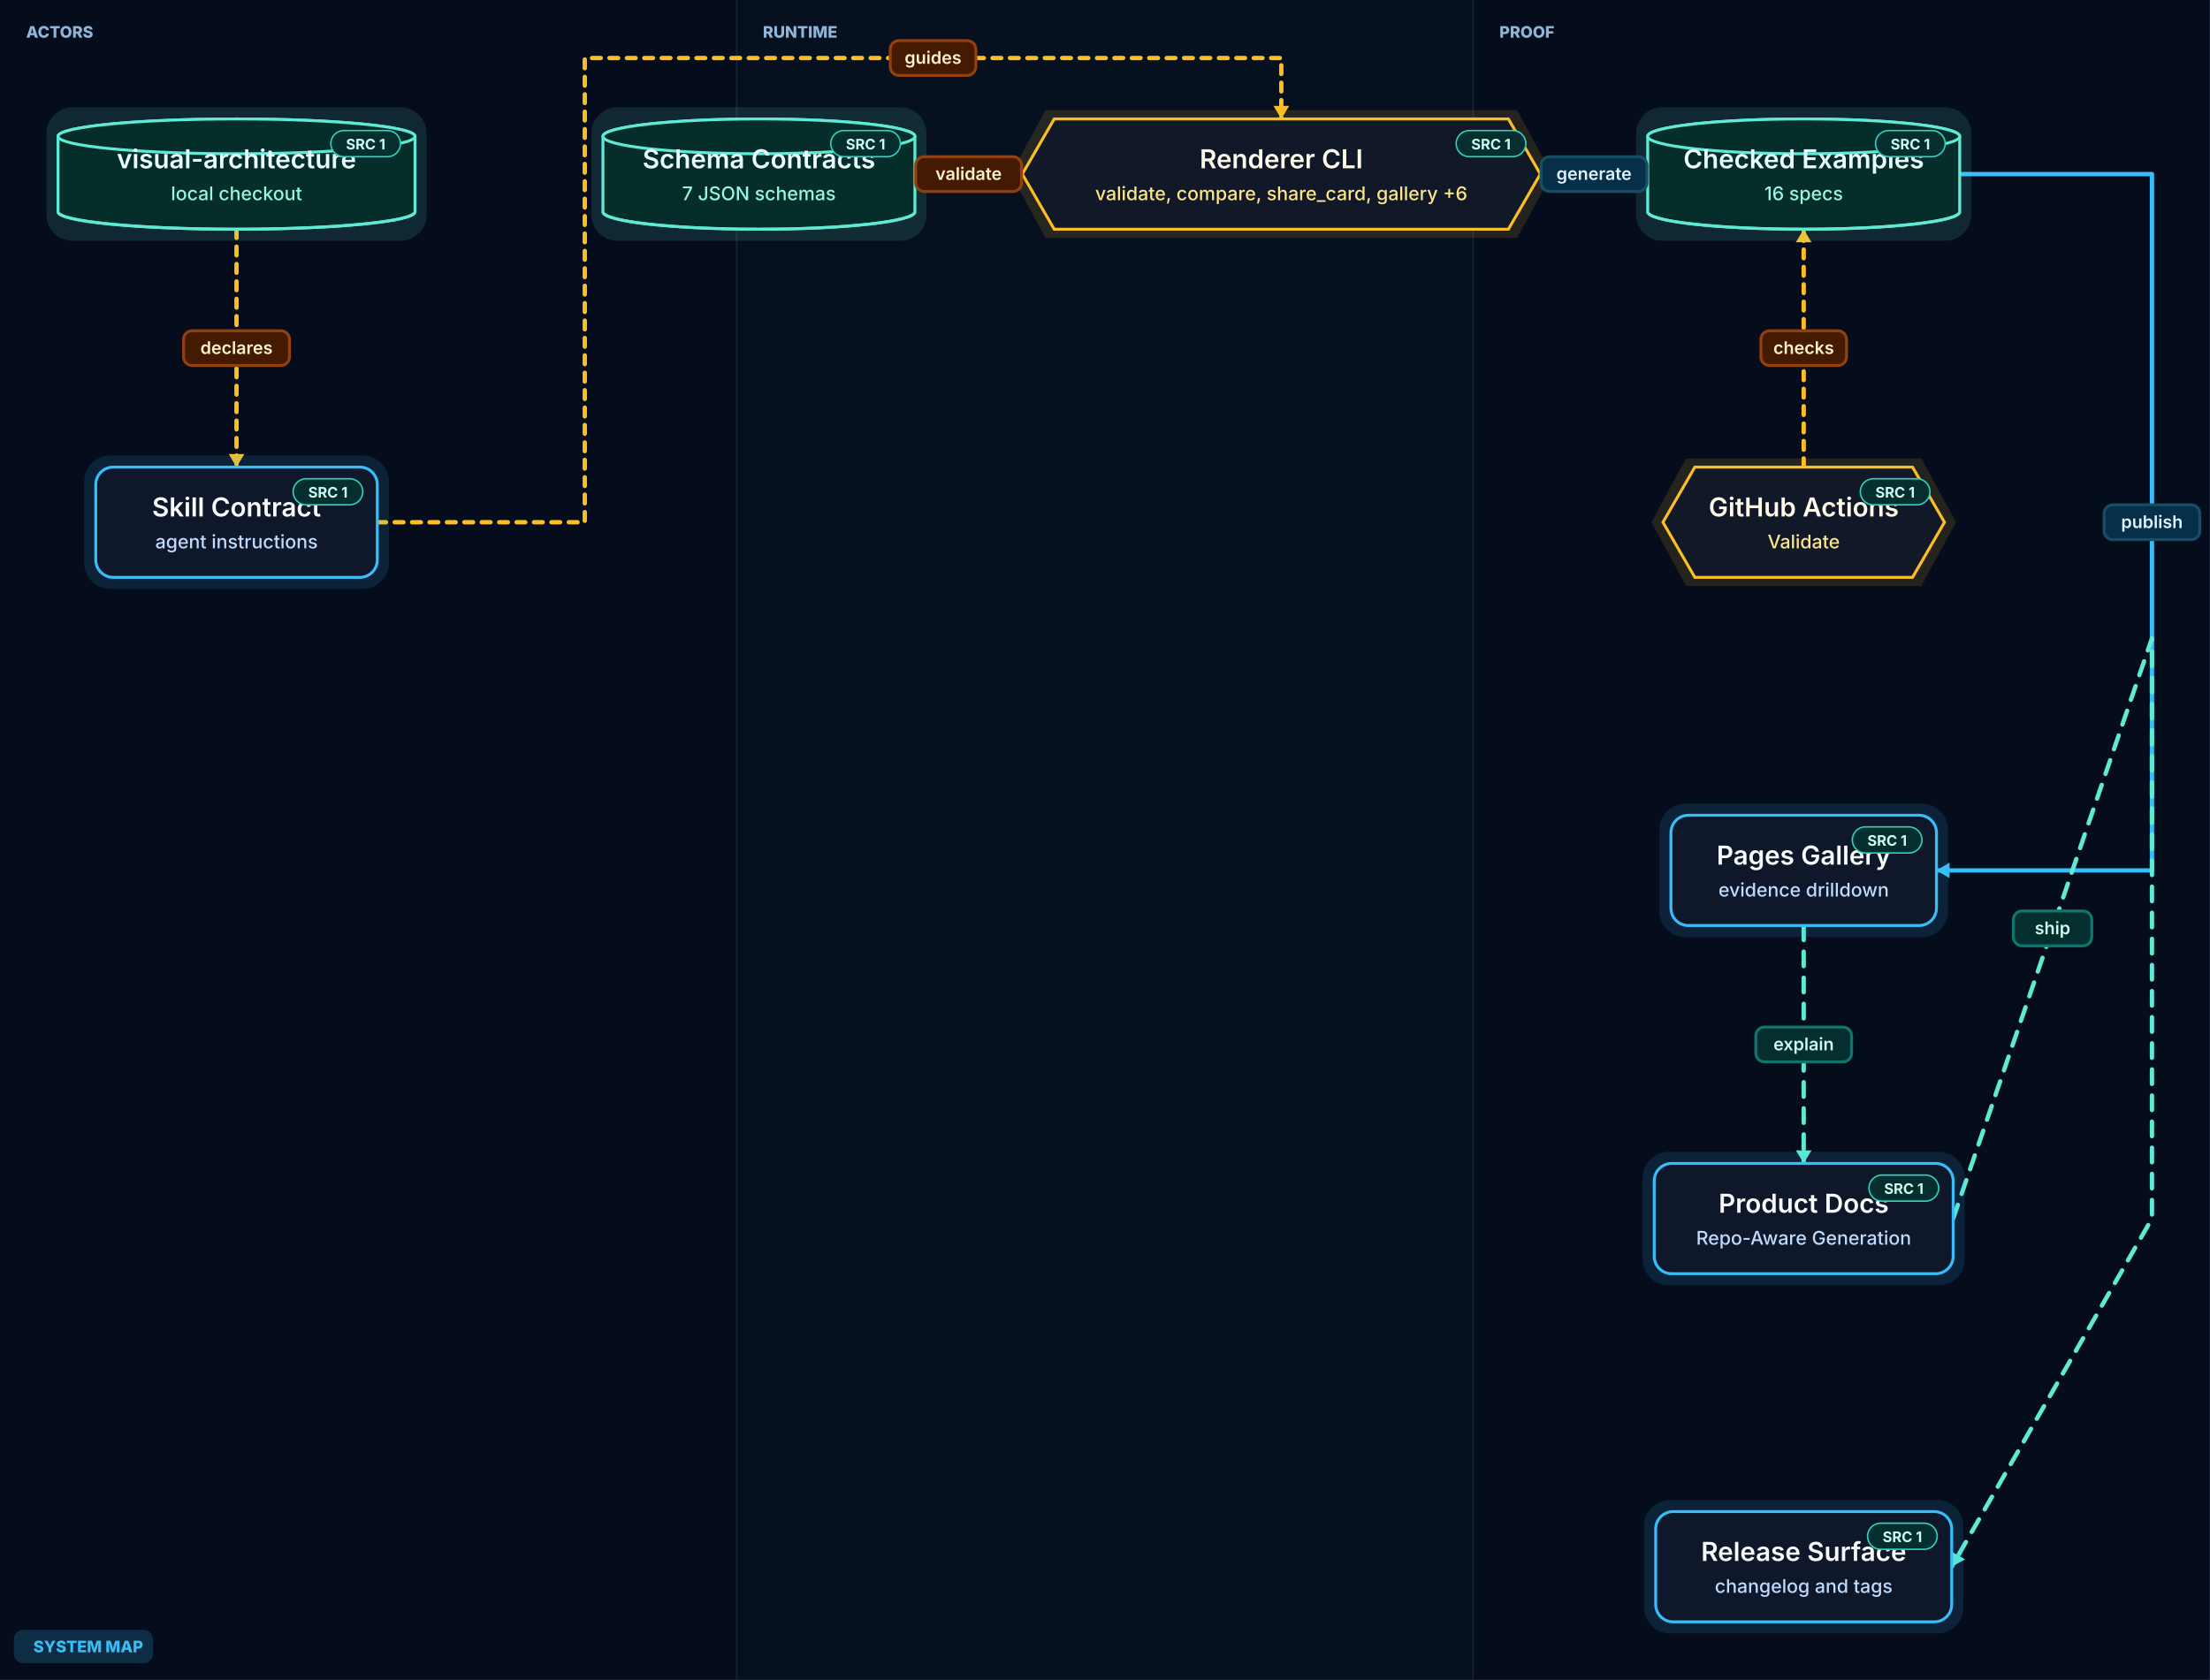
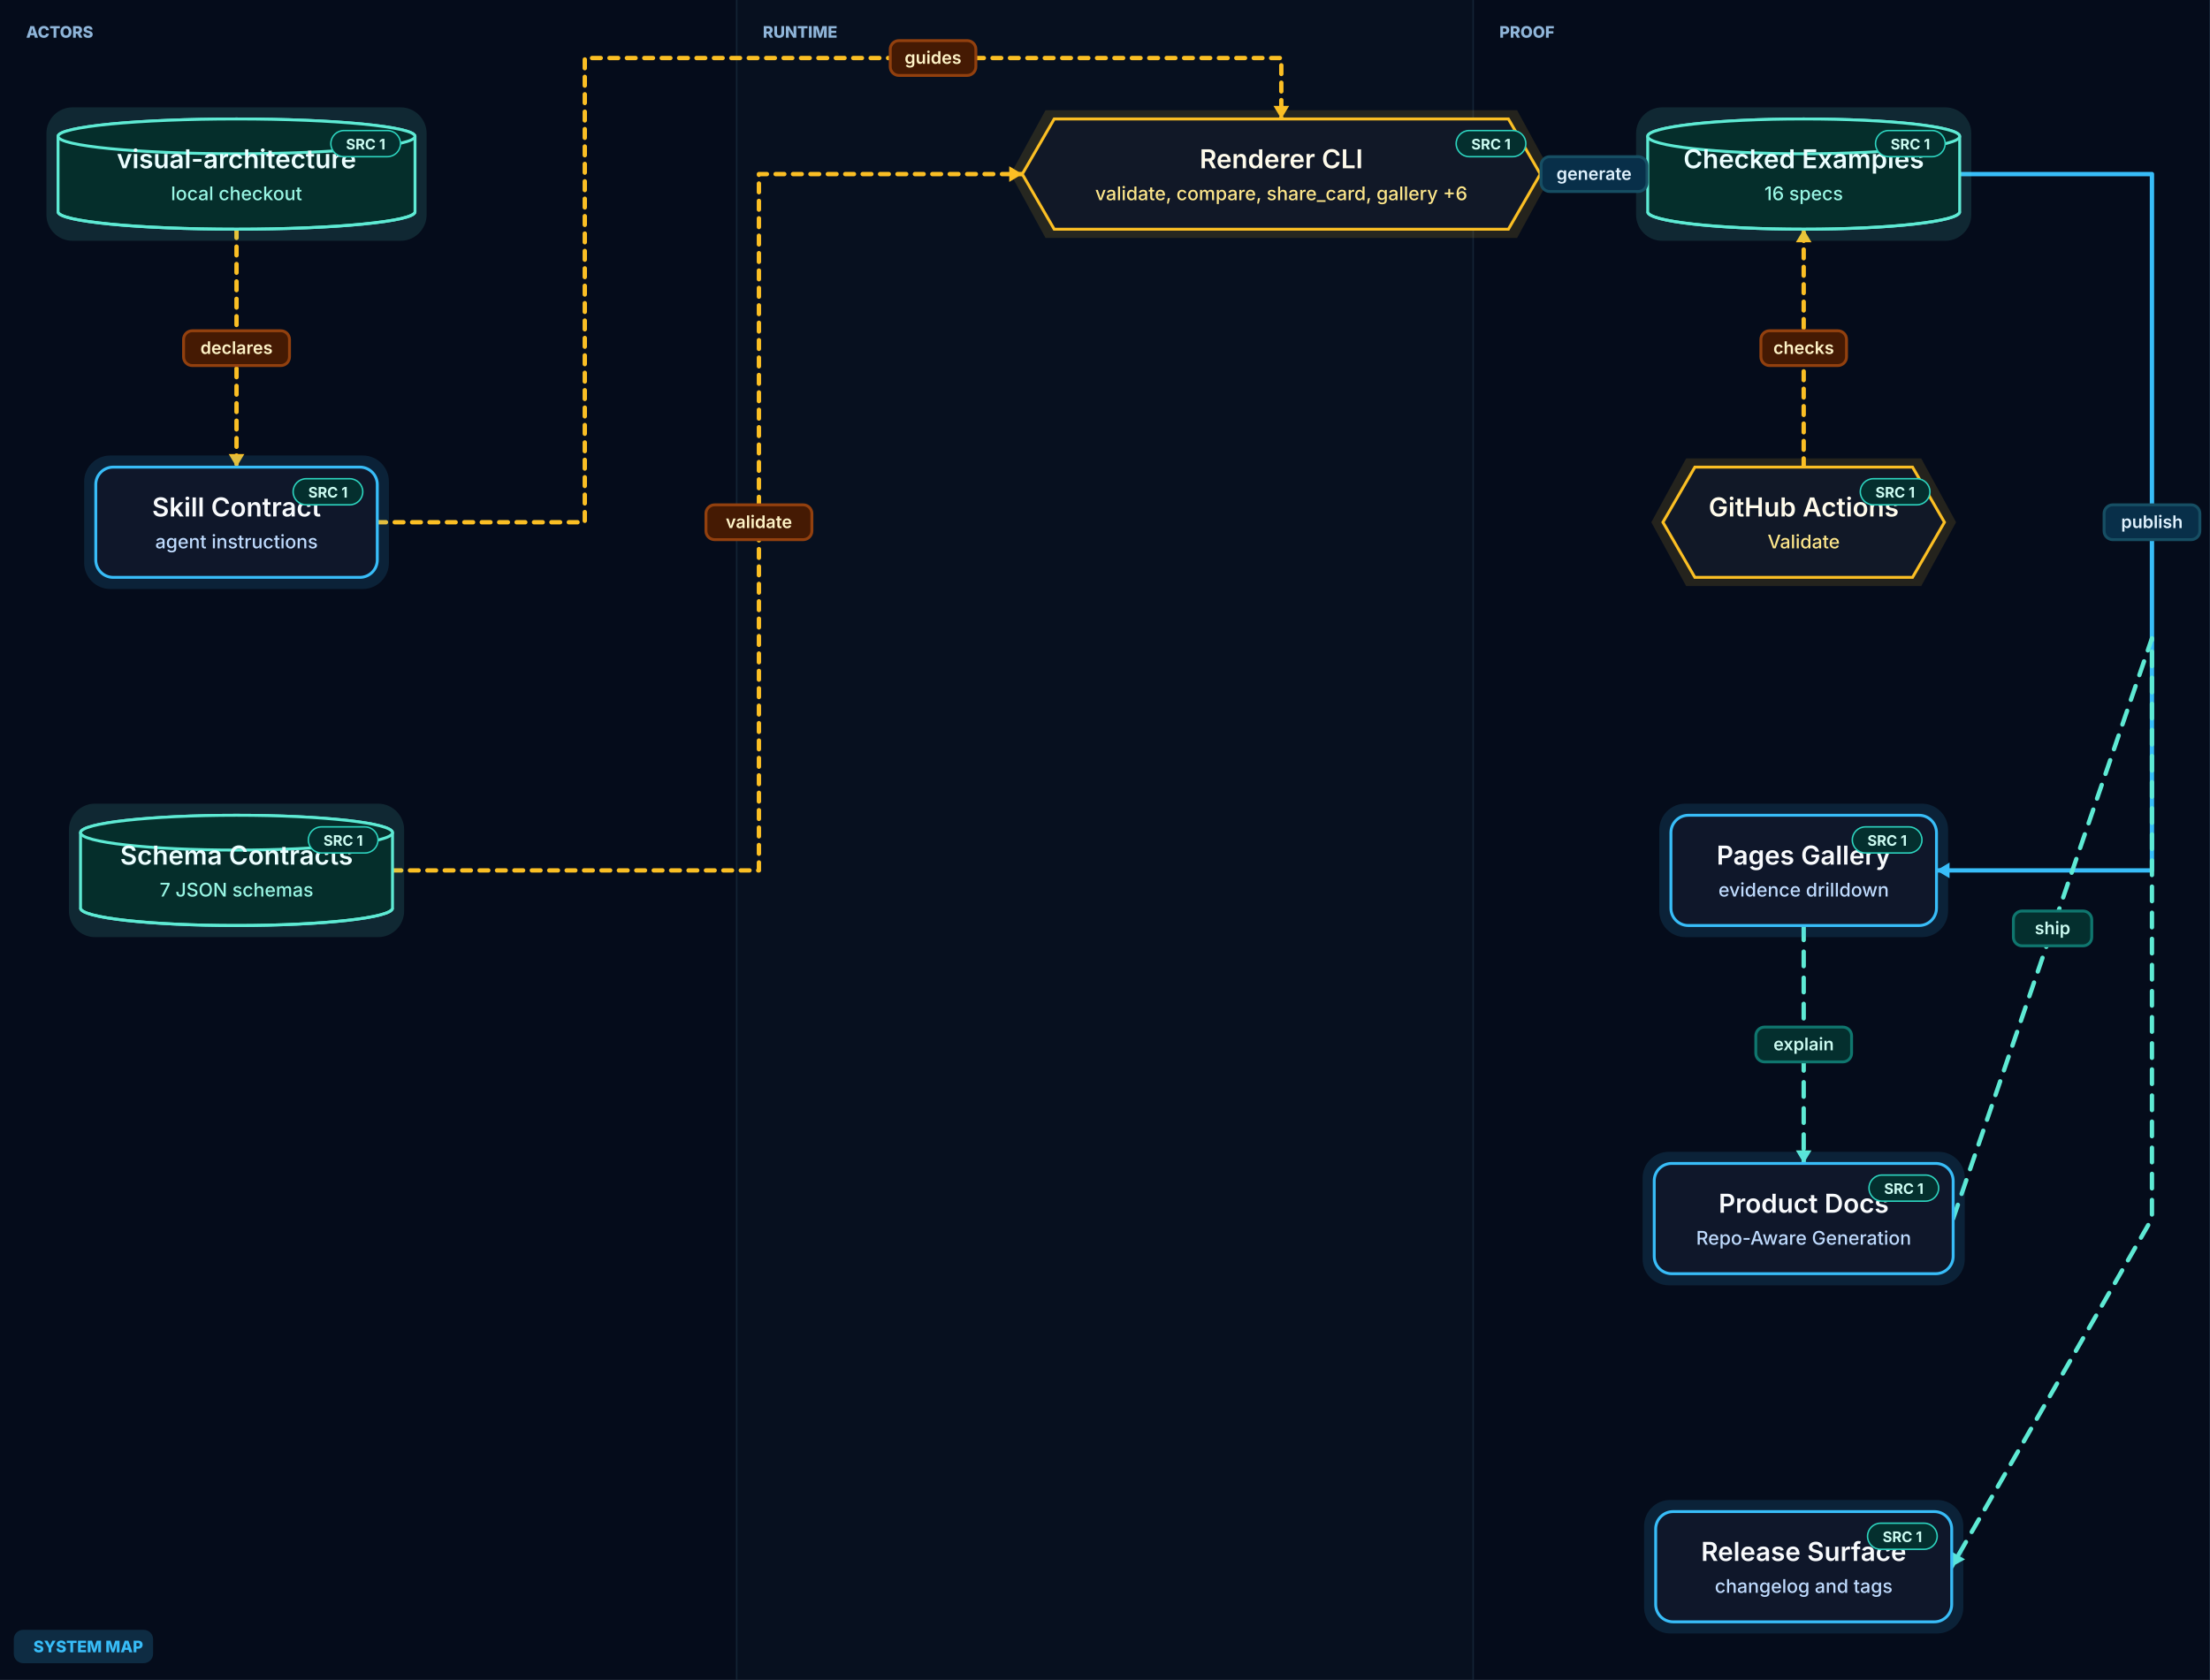
- <svg xmlns="http://www.w3.org/2000/svg" width="1523.0" height="1158.0" viewBox="-43.0 40.0 1523.0 1158.0" role="img" aria-label="Generated Language-Aware Repo Map">
+ <svg xmlns="http://www.w3.org/2000/svg" width="1523.0" height="1158.0" viewBox="-43.0 40.0 1523.0 1158.0" role="img" aria-label="Generated TypeScript-Aware Repo Map">
  <defs>
    <pattern id="grid" width="120" height="80" patternUnits="userSpaceOnUse">
      <path d="M 120 0 L 0 0 0 80" fill="none" stroke="#1e293b" stroke-width="1" />
    </pattern>
  </defs>
  <rect x="-43.0" y="40.0" width="1523.0" height="1158.0" fill="#020617" />
  <g id="mode-backdrop">
    <rect x="-43.0" y="40.0" width="507.7" height="1158.0" fill="#07111f" opacity="0.55" />
    <line x1="464.7" y1="40.0" x2="464.7" y2="1198.0" stroke="#1f3448" stroke-width="1" opacity="0.7" />
    <text x="-25.0" y="66.0" font-family="Inter, ui-sans-serif, system-ui, -apple-system, BlinkMacSystemFont, 'Segoe UI', sans-serif" font-size="11" font-weight="800" fill="#8fb5d9">ACTORS</text>
    <rect x="464.7" y="40.0" width="507.7" height="1158.0" fill="#0b1726" opacity="0.55" />
    <line x1="972.3" y1="40.0" x2="972.3" y2="1198.0" stroke="#1f3448" stroke-width="1" opacity="0.7" />
    <text x="482.7" y="66.0" font-family="Inter, ui-sans-serif, system-ui, -apple-system, BlinkMacSystemFont, 'Segoe UI', sans-serif" font-size="11" font-weight="800" fill="#8fb5d9">RUNTIME</text>
    <rect x="972.3" y="40.0" width="507.7" height="1158.0" fill="#07111f" opacity="0.55" />
    <line x1="1480.0" y1="40.0" x2="1480.0" y2="1198.0" stroke="#1f3448" stroke-width="1" opacity="0.7" />
    <text x="990.3" y="66.0" font-family="Inter, ui-sans-serif, system-ui, -apple-system, BlinkMacSystemFont, 'Segoe UI', sans-serif" font-size="11" font-weight="800" fill="#8fb5d9">PROOF</text>
    <rect x="-33.0" y="1164.0" width="95.0" height="22" rx="6" fill="#38bdf8" opacity="0.18" stroke="#38bdf8" stroke-width="1" />
    <text x="-20.0" y="1179.0" font-family="Inter, ui-sans-serif, system-ui, -apple-system, BlinkMacSystemFont, 'Segoe UI', sans-serif" font-size="11" font-weight="800" fill="#38bdf8">SYSTEM MAP</text>
  </g>
  <g id="arrows">
    <path d="M 120.0 198.0 L 120.0 362.0" fill="none" stroke="#fbbf24" stroke-width="3" stroke-linejoin="round" stroke-linecap="round" stroke-dasharray="6 6" />
    <polygon points="125.4,353.0 120.0,362.0 114.6,353.0" fill="#fbbf24" />
    <path d="M 217.0 400.0 L 360.0 400.0 L 360.0 80.0 L 840.0 80.0 L 840.0 122.0" fill="none" stroke="#fbbf24" stroke-width="3" stroke-linejoin="round" stroke-linecap="round" stroke-dasharray="6 6" />
    <polygon points="845.4,113.0 840.0,122.0 834.6,113.0" fill="#fbbf24" />
-     <path d="M 587.5 160.0 L 661.5 160.0" fill="none" stroke="#fbbf24" stroke-width="3" stroke-linejoin="round" stroke-linecap="round" stroke-dasharray="6 6" />
+     <path d="M 227.5 640.0 L 480.0 640.0 L 480.0 160.0 L 661.5 160.0" fill="none" stroke="#fbbf24" stroke-width="3" stroke-linejoin="round" stroke-linecap="round" stroke-dasharray="6 6" />
    <polygon points="652.5,154.6 661.5,160.0 652.5,165.4" fill="#fbbf24" />
    <path d="M 1018.5 160.0 L 1092.5 160.0" fill="none" stroke="#38bdf8" stroke-width="3" stroke-linejoin="round" stroke-linecap="round" />
    <polygon points="1083.5,154.6 1092.5,160.0 1083.5,165.4" fill="#38bdf8" />
    <path d="M 1200.0 362.0 L 1200.0 198.0" fill="none" stroke="#fbbf24" stroke-width="3" stroke-linejoin="round" stroke-linecap="round" stroke-dasharray="6 6" />
    <polygon points="1194.6,207.0 1200.0,198.0 1205.4,207.0" fill="#fbbf24" />
    <path d="M 1307.5 160.0 L 1440.0 160.0 L 1440.0 640.0 L 1291.5 640.0" fill="none" stroke="#38bdf8" stroke-width="3" stroke-linejoin="round" stroke-linecap="round" />
    <polygon points="1300.5,645.4 1291.5,640.0 1300.5,634.6" fill="#38bdf8" />
    <path d="M 1200.0 678.0 L 1200.0 842.0" fill="none" stroke="#5eead4" stroke-width="3" stroke-linejoin="round" stroke-linecap="round" stroke-dasharray="10 8" />
    <polygon points="1205.4,833.0 1200.0,842.0 1194.6,833.0" fill="#5eead4" />
    <path d="M 1303.0 880.0 L 1440.0 480.0 L 1440.0 880.0 L 1302.0 1120.0" fill="none" stroke="#5eead4" stroke-width="3" stroke-linejoin="round" stroke-linecap="round" stroke-dasharray="10 8" />
    <polygon points="1311.2,1114.9 1302.0,1120.0 1301.8,1109.5" fill="#5eead4" />
  </g>
  <g id="nodes">
    <g class="node-shape" data-node-id="repo">
      <rect x="-11.0" y="114.0" width="262.0" height="92.0" rx="18" fill="#5eead4" opacity="0.13" />
      <path d="M -3.0 134.0 A 123.0 12.0 0 0 1 243.0 134.0 L 243.0 186.0 A 123.0 12.0 0 0 1 -3.0 186.0 Z" fill="#052e2b" stroke="#5eead4" stroke-width="2" />
      <ellipse cx="120.0" cy="134.0" rx="123.0" ry="12.0" fill="#052e2b" stroke="#5eead4" stroke-width="2" />
      <path d="M -3.0 186.0 A 123.0 12.0 0 0 0 243.0 186.0" fill="none" stroke="#5eead4" stroke-width="2" />
    </g>
    <g class="node-shape" data-node-id="contract">
      <rect x="15.0" y="354.0" width="210.0" height="92.0" rx="18" fill="#38bdf8" opacity="0.13" />
      <rect x="23.0" y="362.0" width="194.0" height="76.0" rx="12" fill="#0f172a" stroke="#38bdf8" stroke-width="2" />
    </g>
    <g class="node-shape" data-node-id="runtime">
      <polygon points="677.5,116.0 1002.5,116.0 1026.5,160.0 1002.5,204.0 677.5,204.0 653.5,160.0" fill="#fbbf24" opacity="0.13" />
      <polygon points="683.5,122.0 996.5,122.0 1018.5,160.0 996.5,198.0 683.5,198.0 661.5,160.0" fill="#111827" stroke="#fbbf24" stroke-width="2" />
    </g>
    <g class="node-shape" data-node-id="schemas">
-       <rect x="364.5" y="114.0" width="231.0" height="92.0" rx="18" fill="#5eead4" opacity="0.13" />
-       <path d="M 372.5 134.0 A 107.5 12.0 0 0 1 587.5 134.0 L 587.5 186.0 A 107.5 12.0 0 0 1 372.5 186.0 Z" fill="#052e2b" stroke="#5eead4" stroke-width="2" />
-       <ellipse cx="480.0" cy="134.0" rx="107.5" ry="12.0" fill="#052e2b" stroke="#5eead4" stroke-width="2" />
-       <path d="M 372.5 186.0 A 107.5 12.0 0 0 0 587.5 186.0" fill="none" stroke="#5eead4" stroke-width="2" />
+       <rect x="4.5" y="594.0" width="231.0" height="92.0" rx="18" fill="#5eead4" opacity="0.13" />
+       <path d="M 12.5 614.0 A 107.5 12.0 0 0 1 227.5 614.0 L 227.5 666.0 A 107.5 12.0 0 0 1 12.5 666.0 Z" fill="#052e2b" stroke="#5eead4" stroke-width="2" />
+       <ellipse cx="120.0" cy="614.0" rx="107.5" ry="12.0" fill="#052e2b" stroke="#5eead4" stroke-width="2" />
+       <path d="M 12.5 666.0 A 107.5 12.0 0 0 0 227.5 666.0" fill="none" stroke="#5eead4" stroke-width="2" />
    </g>
    <g class="node-shape" data-node-id="examples">
      <rect x="1084.5" y="114.0" width="231.0" height="92.0" rx="18" fill="#5eead4" opacity="0.13" />
      <path d="M 1092.5 134.0 A 107.5 12.0 0 0 1 1307.5 134.0 L 1307.5 186.0 A 107.5 12.0 0 0 1 1092.5 186.0 Z" fill="#052e2b" stroke="#5eead4" stroke-width="2" />
      <ellipse cx="1200.0" cy="134.0" rx="107.5" ry="12.0" fill="#052e2b" stroke="#5eead4" stroke-width="2" />
      <path d="M 1092.5 186.0 A 107.5 12.0 0 0 0 1307.5 186.0" fill="none" stroke="#5eead4" stroke-width="2" />
    </g>
    <g class="node-shape" data-node-id="ci">
      <polygon points="1119.0,356.0 1281.0,356.0 1305.0,400.0 1281.0,444.0 1119.0,444.0 1095.0,400.0" fill="#fbbf24" opacity="0.13" />
      <polygon points="1125.0,362.0 1275.0,362.0 1297.0,400.0 1275.0,438.0 1125.0,438.0 1103.0,400.0" fill="#111827" stroke="#fbbf24" stroke-width="2" />
    </g>
    <g class="node-shape" data-node-id="gallery">
      <rect x="1100.5" y="594.0" width="199.0" height="92.0" rx="18" fill="#38bdf8" opacity="0.13" />
      <rect x="1108.5" y="602.0" width="183.0" height="76.0" rx="12" fill="#0f172a" stroke="#38bdf8" stroke-width="2" />
    </g>
    <g class="node-shape" data-node-id="docs">
      <rect x="1089.0" y="834.0" width="222.0" height="92.0" rx="18" fill="#38bdf8" opacity="0.13" />
      <rect x="1097.0" y="842.0" width="206.0" height="76.0" rx="12" fill="#0f172a" stroke="#38bdf8" stroke-width="2" />
    </g>
    <g class="node-shape" data-node-id="release">
      <rect x="1090.0" y="1074.0" width="220.0" height="92.0" rx="18" fill="#38bdf8" opacity="0.13" />
      <rect x="1098.0" y="1082.0" width="204.0" height="76.0" rx="12" fill="#0f172a" stroke="#38bdf8" stroke-width="2" />
    </g>
  </g>
  <g id="labels">
    <rect x="83.5" y="268.0" width="73.0" height="24.0" rx="6" fill="#451a03" stroke="#92400e" stroke-width="2" />
    <text x="120.0" y="284.0" text-anchor="middle" font-family="Inter, ui-sans-serif, system-ui, -apple-system, BlinkMacSystemFont, 'Segoe UI', sans-serif" font-size="12" font-weight="600" fill="#fef3c7">declares</text>
    <rect x="570.5" y="68.0" width="59.0" height="24.0" rx="6" fill="#451a03" stroke="#92400e" stroke-width="2" />
    <text x="600.0" y="84.0" text-anchor="middle" font-family="Inter, ui-sans-serif, system-ui, -apple-system, BlinkMacSystemFont, 'Segoe UI', sans-serif" font-size="12" font-weight="600" fill="#fef3c7">guides</text>
-     <rect x="588.0" y="148.0" width="73.0" height="24.0" rx="6" fill="#451a03" stroke="#92400e" stroke-width="2" />
-     <text x="624.5" y="164.0" text-anchor="middle" font-family="Inter, ui-sans-serif, system-ui, -apple-system, BlinkMacSystemFont, 'Segoe UI', sans-serif" font-size="12" font-weight="600" fill="#fef3c7">validate</text>
+     <rect x="443.5" y="388.0" width="73.0" height="24.0" rx="6" fill="#451a03" stroke="#92400e" stroke-width="2" />
+     <text x="480.0" y="404.0" text-anchor="middle" font-family="Inter, ui-sans-serif, system-ui, -apple-system, BlinkMacSystemFont, 'Segoe UI', sans-serif" font-size="12" font-weight="600" fill="#fef3c7">validate</text>
    <rect x="1019.0" y="148.0" width="73.0" height="24.0" rx="6" fill="#082f49" stroke="#164e63" stroke-width="2" />
    <text x="1055.5" y="164.0" text-anchor="middle" font-family="Inter, ui-sans-serif, system-ui, -apple-system, BlinkMacSystemFont, 'Segoe UI', sans-serif" font-size="12" font-weight="600" fill="#e0f2fe">generate</text>
    <rect x="1170.5" y="268.0" width="59.0" height="24.0" rx="6" fill="#451a03" stroke="#92400e" stroke-width="2" />
    <text x="1200.0" y="284.0" text-anchor="middle" font-family="Inter, ui-sans-serif, system-ui, -apple-system, BlinkMacSystemFont, 'Segoe UI', sans-serif" font-size="12" font-weight="600" fill="#fef3c7">checks</text>
    <rect x="1407.0" y="388.0" width="66.0" height="24.0" rx="6" fill="#082f49" stroke="#164e63" stroke-width="2" />
    <text x="1440.0" y="404.0" text-anchor="middle" font-family="Inter, ui-sans-serif, system-ui, -apple-system, BlinkMacSystemFont, 'Segoe UI', sans-serif" font-size="12" font-weight="600" fill="#e0f2fe">publish</text>
    <rect x="1167.0" y="748.0" width="66.0" height="24.0" rx="6" fill="#042f2e" stroke="#0f766e" stroke-width="2" />
    <text x="1200.0" y="764.0" text-anchor="middle" font-family="Inter, ui-sans-serif, system-ui, -apple-system, BlinkMacSystemFont, 'Segoe UI', sans-serif" font-size="12" font-weight="600" fill="#ccfbf1">explain</text>
    <rect x="1344.5" y="668.0" width="54.0" height="24.0" rx="6" fill="#042f2e" stroke="#0f766e" stroke-width="2" />
    <text x="1371.5" y="684.0" text-anchor="middle" font-family="Inter, ui-sans-serif, system-ui, -apple-system, BlinkMacSystemFont, 'Segoe UI', sans-serif" font-size="12" font-weight="600" fill="#ccfbf1">ship</text>
    <text x="120.0" y="156.0" text-anchor="middle" font-family="Inter, ui-sans-serif, system-ui, -apple-system, BlinkMacSystemFont, 'Segoe UI', sans-serif" font-size="18" font-weight="600" fill="#ecfeff">visual-architecture</text>
    <text x="120.0" y="178.0" text-anchor="middle" font-family="Inter, ui-sans-serif, system-ui, -apple-system, BlinkMacSystemFont, 'Segoe UI', sans-serif" font-size="13" font-weight="500" fill="#99f6e4">local checkout</text>
    <rect x="185.0" y="130.0" width="48.0" height="18" rx="9" fill="#042f2e" stroke="#2dd4bf" stroke-width="1" />
    <text x="209.0" y="143.0" text-anchor="middle" font-family="Inter, ui-sans-serif, system-ui, -apple-system, BlinkMacSystemFont, 'Segoe UI', sans-serif" font-size="10" font-weight="700" fill="#ccfbf1">SRC 1</text>
    <text x="120.0" y="396.0" text-anchor="middle" font-family="Inter, ui-sans-serif, system-ui, -apple-system, BlinkMacSystemFont, 'Segoe UI', sans-serif" font-size="18" font-weight="600" fill="#f8fafc">Skill Contract</text>
    <text x="120.0" y="418.0" text-anchor="middle" font-family="Inter, ui-sans-serif, system-ui, -apple-system, BlinkMacSystemFont, 'Segoe UI', sans-serif" font-size="13" font-weight="500" fill="#bfdbfe">agent instructions</text>
    <rect x="159.0" y="370.0" width="48.0" height="18" rx="9" fill="#042f2e" stroke="#2dd4bf" stroke-width="1" />
    <text x="183.0" y="383.0" text-anchor="middle" font-family="Inter, ui-sans-serif, system-ui, -apple-system, BlinkMacSystemFont, 'Segoe UI', sans-serif" font-size="10" font-weight="700" fill="#ccfbf1">SRC 1</text>
    <text x="840.0" y="156.0" text-anchor="middle" font-family="Inter, ui-sans-serif, system-ui, -apple-system, BlinkMacSystemFont, 'Segoe UI', sans-serif" font-size="18" font-weight="600" fill="#fffbeb">Renderer CLI</text>
    <text x="840.0" y="178.0" text-anchor="middle" font-family="Inter, ui-sans-serif, system-ui, -apple-system, BlinkMacSystemFont, 'Segoe UI', sans-serif" font-size="13" font-weight="500" fill="#fde68a">validate, compare, share_card, gallery +6</text>
    <rect x="960.5" y="130.0" width="48.0" height="18" rx="9" fill="#042f2e" stroke="#2dd4bf" stroke-width="1" />
    <text x="984.5" y="143.0" text-anchor="middle" font-family="Inter, ui-sans-serif, system-ui, -apple-system, BlinkMacSystemFont, 'Segoe UI', sans-serif" font-size="10" font-weight="700" fill="#ccfbf1">SRC 1</text>
-     <text x="480.0" y="156.0" text-anchor="middle" font-family="Inter, ui-sans-serif, system-ui, -apple-system, BlinkMacSystemFont, 'Segoe UI', sans-serif" font-size="18" font-weight="600" fill="#ecfeff">Schema Contracts</text>
-     <text x="480.0" y="178.0" text-anchor="middle" font-family="Inter, ui-sans-serif, system-ui, -apple-system, BlinkMacSystemFont, 'Segoe UI', sans-serif" font-size="13" font-weight="500" fill="#99f6e4">7 JSON schemas</text>
-     <rect x="529.5" y="130.0" width="48.0" height="18" rx="9" fill="#042f2e" stroke="#2dd4bf" stroke-width="1" />
-     <text x="553.5" y="143.0" text-anchor="middle" font-family="Inter, ui-sans-serif, system-ui, -apple-system, BlinkMacSystemFont, 'Segoe UI', sans-serif" font-size="10" font-weight="700" fill="#ccfbf1">SRC 1</text>
+     <text x="120.0" y="636.0" text-anchor="middle" font-family="Inter, ui-sans-serif, system-ui, -apple-system, BlinkMacSystemFont, 'Segoe UI', sans-serif" font-size="18" font-weight="600" fill="#ecfeff">Schema Contracts</text>
+     <text x="120.0" y="658.0" text-anchor="middle" font-family="Inter, ui-sans-serif, system-ui, -apple-system, BlinkMacSystemFont, 'Segoe UI', sans-serif" font-size="13" font-weight="500" fill="#99f6e4">7 JSON schemas</text>
+     <rect x="169.5" y="610.0" width="48.0" height="18" rx="9" fill="#042f2e" stroke="#2dd4bf" stroke-width="1" />
+     <text x="193.5" y="623.0" text-anchor="middle" font-family="Inter, ui-sans-serif, system-ui, -apple-system, BlinkMacSystemFont, 'Segoe UI', sans-serif" font-size="10" font-weight="700" fill="#ccfbf1">SRC 1</text>
    <text x="1200.0" y="156.0" text-anchor="middle" font-family="Inter, ui-sans-serif, system-ui, -apple-system, BlinkMacSystemFont, 'Segoe UI', sans-serif" font-size="18" font-weight="600" fill="#ecfeff">Checked Examples</text>
    <text x="1200.0" y="178.0" text-anchor="middle" font-family="Inter, ui-sans-serif, system-ui, -apple-system, BlinkMacSystemFont, 'Segoe UI', sans-serif" font-size="13" font-weight="500" fill="#99f6e4">16 specs</text>
    <rect x="1249.5" y="130.0" width="48.0" height="18" rx="9" fill="#042f2e" stroke="#2dd4bf" stroke-width="1" />
    <text x="1273.5" y="143.0" text-anchor="middle" font-family="Inter, ui-sans-serif, system-ui, -apple-system, BlinkMacSystemFont, 'Segoe UI', sans-serif" font-size="10" font-weight="700" fill="#ccfbf1">SRC 1</text>
    <text x="1200.0" y="396.0" text-anchor="middle" font-family="Inter, ui-sans-serif, system-ui, -apple-system, BlinkMacSystemFont, 'Segoe UI', sans-serif" font-size="18" font-weight="600" fill="#fffbeb">GitHub Actions</text>
    <text x="1200.0" y="418.0" text-anchor="middle" font-family="Inter, ui-sans-serif, system-ui, -apple-system, BlinkMacSystemFont, 'Segoe UI', sans-serif" font-size="13" font-weight="500" fill="#fde68a">Validate</text>
    <rect x="1239.0" y="370.0" width="48.0" height="18" rx="9" fill="#042f2e" stroke="#2dd4bf" stroke-width="1" />
    <text x="1263.0" y="383.0" text-anchor="middle" font-family="Inter, ui-sans-serif, system-ui, -apple-system, BlinkMacSystemFont, 'Segoe UI', sans-serif" font-size="10" font-weight="700" fill="#ccfbf1">SRC 1</text>
    <text x="1200.0" y="636.0" text-anchor="middle" font-family="Inter, ui-sans-serif, system-ui, -apple-system, BlinkMacSystemFont, 'Segoe UI', sans-serif" font-size="18" font-weight="600" fill="#f8fafc">Pages Gallery</text>
    <text x="1200.0" y="658.0" text-anchor="middle" font-family="Inter, ui-sans-serif, system-ui, -apple-system, BlinkMacSystemFont, 'Segoe UI', sans-serif" font-size="13" font-weight="500" fill="#bfdbfe">evidence drilldown</text>
    <rect x="1233.5" y="610.0" width="48.0" height="18" rx="9" fill="#042f2e" stroke="#2dd4bf" stroke-width="1" />
    <text x="1257.5" y="623.0" text-anchor="middle" font-family="Inter, ui-sans-serif, system-ui, -apple-system, BlinkMacSystemFont, 'Segoe UI', sans-serif" font-size="10" font-weight="700" fill="#ccfbf1">SRC 1</text>
    <text x="1200.0" y="876.0" text-anchor="middle" font-family="Inter, ui-sans-serif, system-ui, -apple-system, BlinkMacSystemFont, 'Segoe UI', sans-serif" font-size="18" font-weight="600" fill="#f8fafc">Product Docs</text>
    <text x="1200.0" y="898.0" text-anchor="middle" font-family="Inter, ui-sans-serif, system-ui, -apple-system, BlinkMacSystemFont, 'Segoe UI', sans-serif" font-size="13" font-weight="500" fill="#bfdbfe">Repo-Aware Generation</text>
    <rect x="1245.0" y="850.0" width="48.0" height="18" rx="9" fill="#042f2e" stroke="#2dd4bf" stroke-width="1" />
    <text x="1269.0" y="863.0" text-anchor="middle" font-family="Inter, ui-sans-serif, system-ui, -apple-system, BlinkMacSystemFont, 'Segoe UI', sans-serif" font-size="10" font-weight="700" fill="#ccfbf1">SRC 1</text>
    <text x="1200.0" y="1116.0" text-anchor="middle" font-family="Inter, ui-sans-serif, system-ui, -apple-system, BlinkMacSystemFont, 'Segoe UI', sans-serif" font-size="18" font-weight="600" fill="#f8fafc">Release Surface</text>
    <text x="1200.0" y="1138.0" text-anchor="middle" font-family="Inter, ui-sans-serif, system-ui, -apple-system, BlinkMacSystemFont, 'Segoe UI', sans-serif" font-size="13" font-weight="500" fill="#bfdbfe">changelog and tags</text>
    <rect x="1244.0" y="1090.0" width="48.0" height="18" rx="9" fill="#042f2e" stroke="#2dd4bf" stroke-width="1" />
    <text x="1268.0" y="1103.0" text-anchor="middle" font-family="Inter, ui-sans-serif, system-ui, -apple-system, BlinkMacSystemFont, 'Segoe UI', sans-serif" font-size="10" font-weight="700" fill="#ccfbf1">SRC 1</text>
  </g>
</svg>
